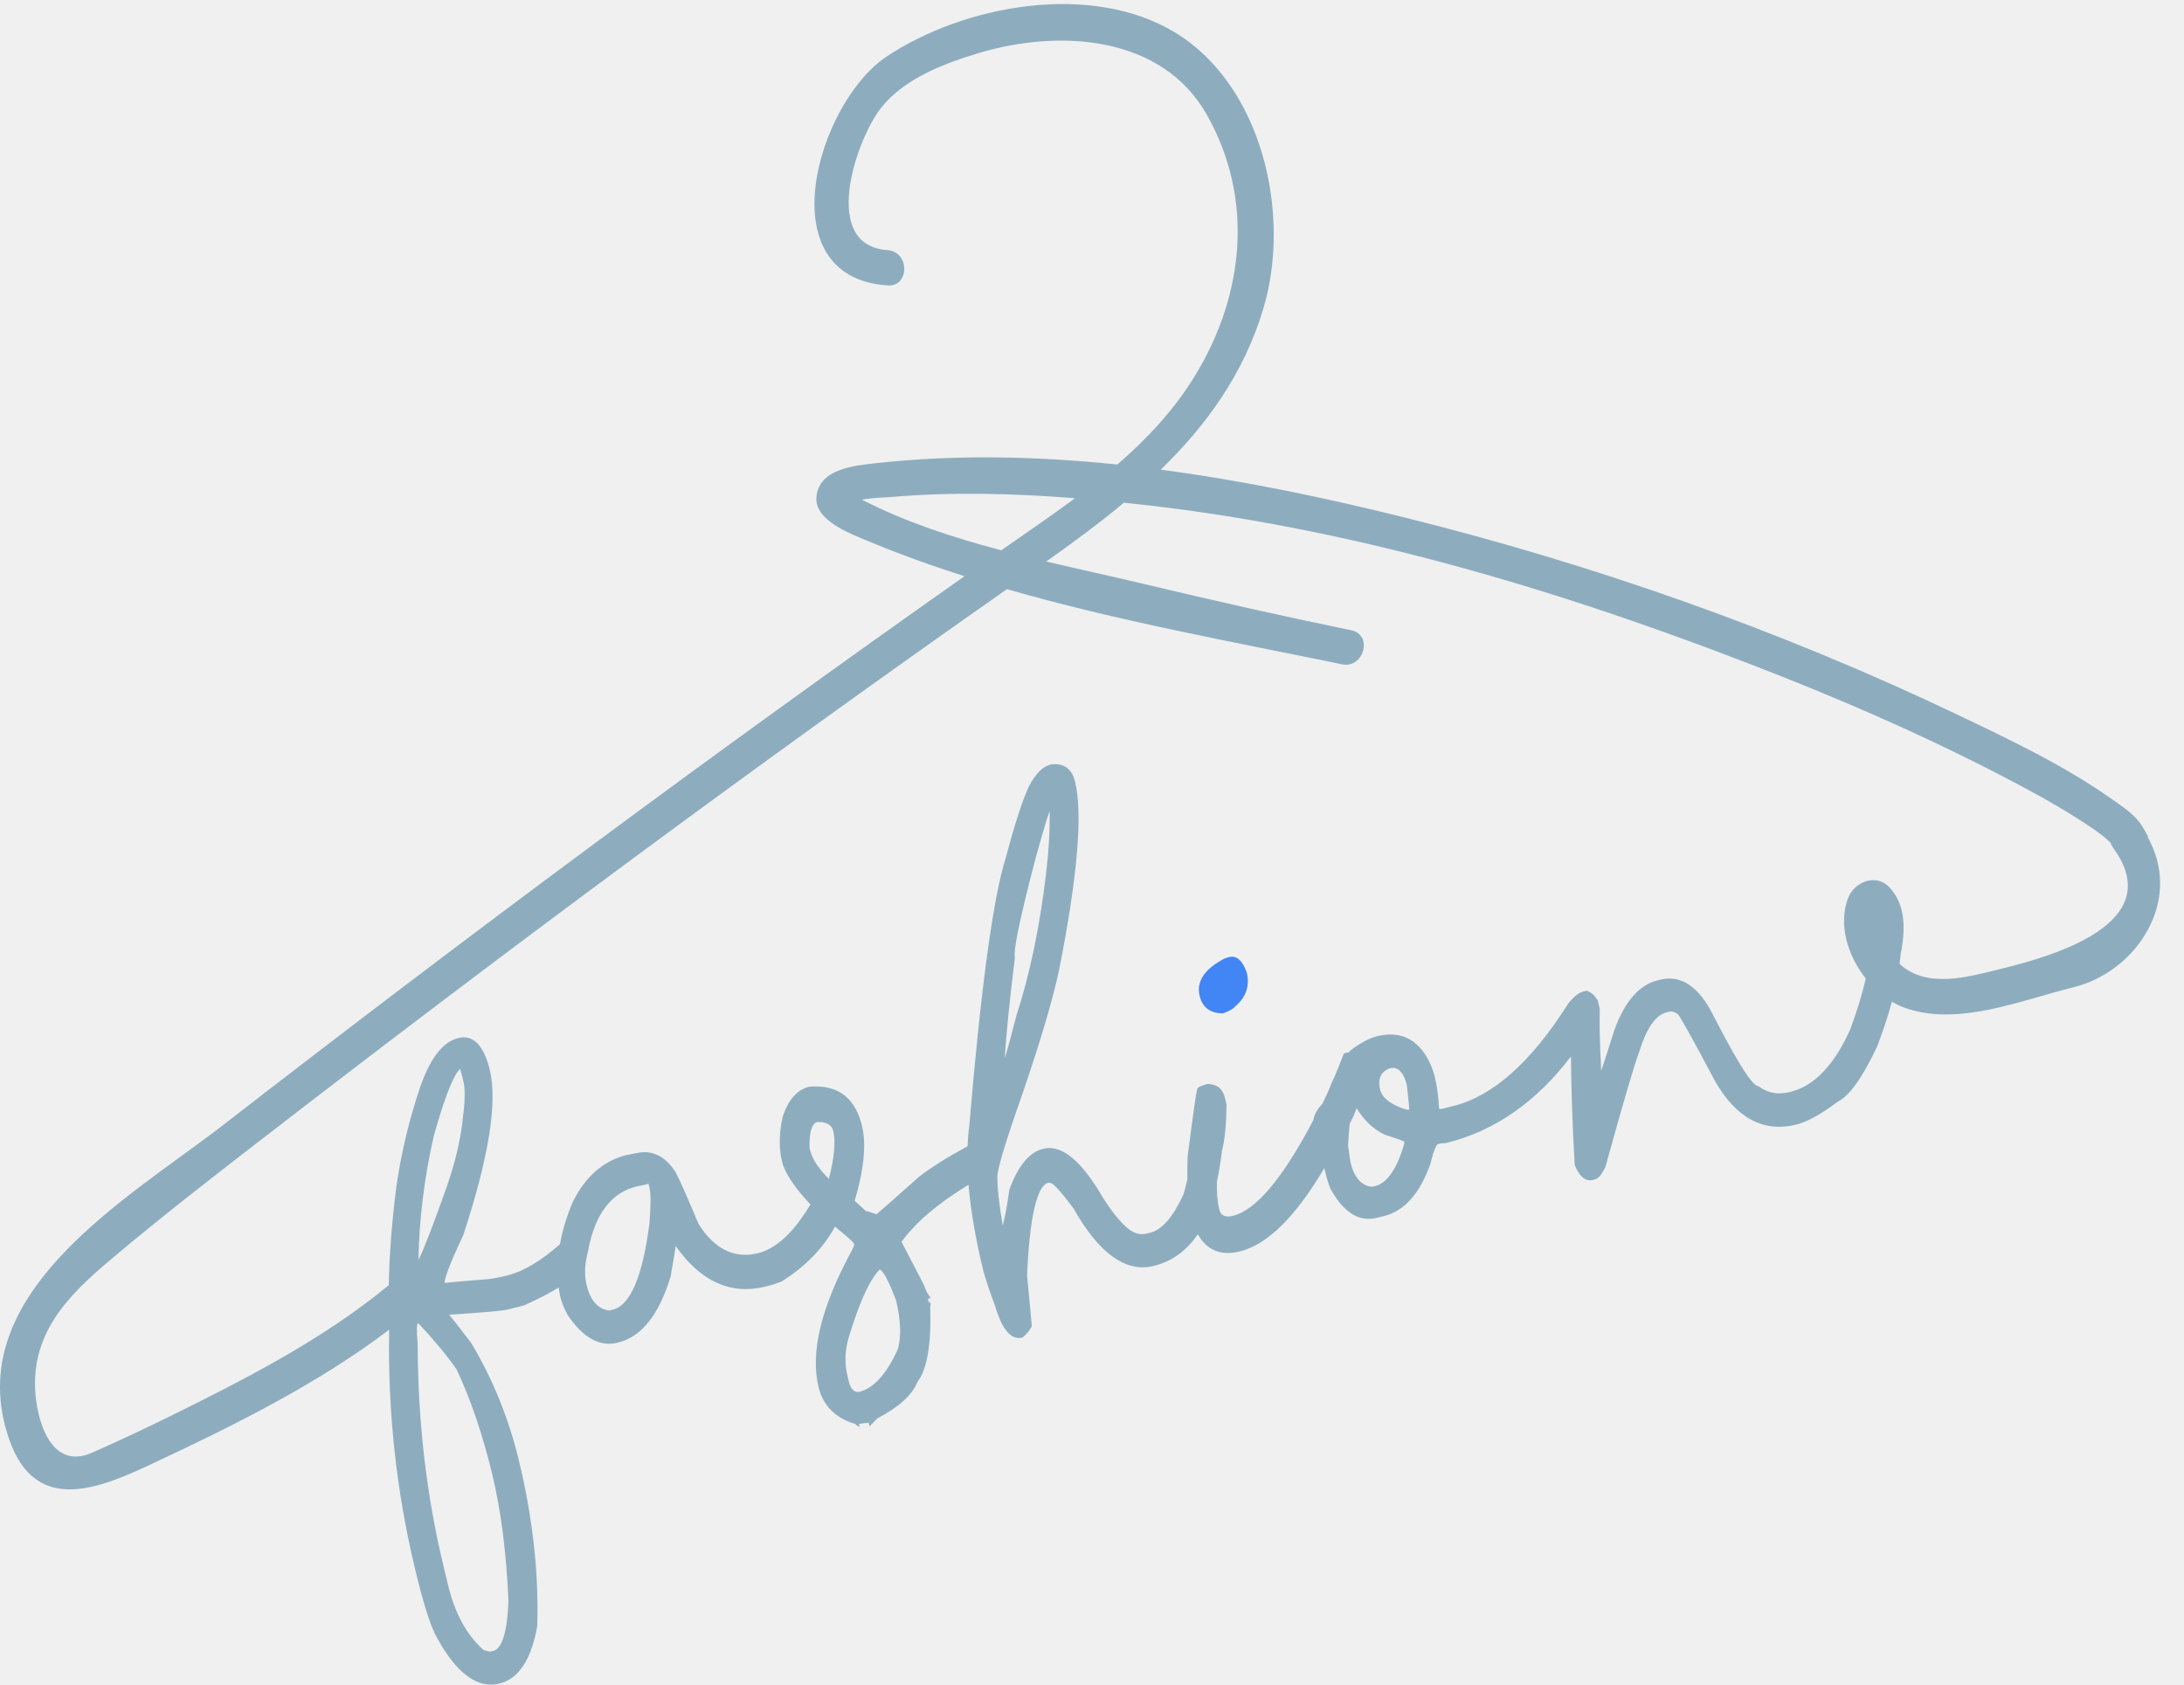
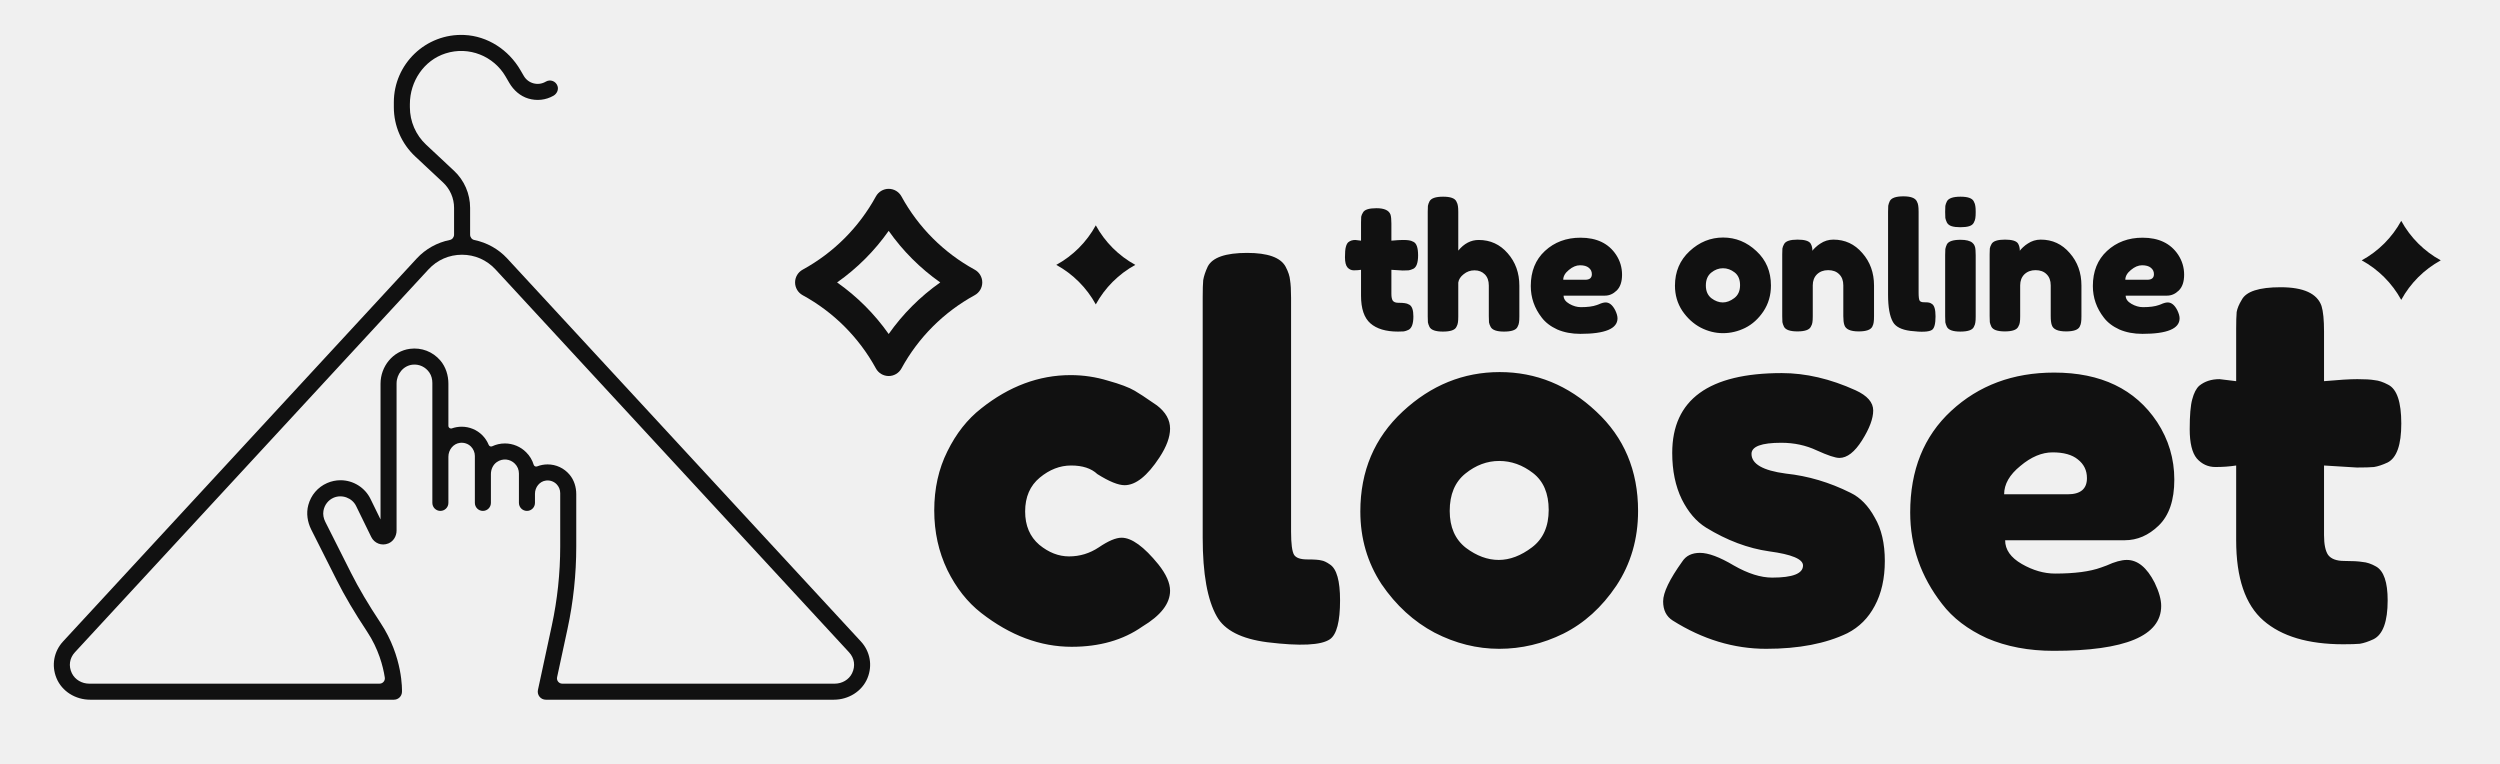
- <svg xmlns="http://www.w3.org/2000/svg" width="70" height="54" viewBox="0 0 70 54" fill="none">
-   <g clip-path="url(#clip0_685_2)">
-     <path fill-rule="evenodd" clip-rule="evenodd" d="M39.399 30.677C39.296 30.703 39.208 30.739 39.139 30.785C38.577 31.105 38.345 31.487 38.45 31.922C38.538 32.291 38.788 32.48 39.191 32.484H39.2L39.207 32.481C39.415 32.402 39.542 32.328 39.595 32.255C39.94 31.964 40.063 31.599 39.958 31.165C39.821 30.786 39.63 30.62 39.399 30.677Z" fill="#4285F4" />
-     <path fill-rule="evenodd" clip-rule="evenodd" d="M64.137 31.055C63.069 31.318 61.762 31.704 60.884 30.898C60.9 30.774 60.914 30.652 60.924 30.533C60.932 30.505 60.941 30.479 60.947 30.447C61.061 29.741 61.074 29.008 60.572 28.457C60.134 27.975 59.425 28.268 59.229 28.799C58.916 29.645 59.22 30.636 59.8 31.366C59.695 31.835 59.53 32.377 59.305 32.989C58.794 34.134 58.151 34.81 57.393 34.997L57.368 35.003C57.253 35.031 57.141 35.046 57.034 35.046C56.791 35.046 56.566 34.97 56.367 34.82L56.357 34.812L56.343 34.812C56.24 34.809 55.917 34.512 54.917 32.554C54.456 31.627 53.881 31.239 53.216 31.403L53.117 31.428C52.535 31.572 52.073 32.106 51.742 33.019C51.565 33.589 51.423 34.026 51.321 34.322C51.276 33.472 51.261 32.807 51.275 32.344L51.238 32.186V32.184L51.237 32.18L51.212 32.075L51.207 32.062C51.197 32.045 51.182 32.031 51.17 32.016C51.103 31.896 51.001 31.809 50.862 31.76L50.85 31.756L50.751 31.781C50.597 31.819 50.436 31.948 50.257 32.179C49.083 34.039 47.846 35.141 46.58 35.453L46.21 35.545C46.157 35.558 46.132 35.548 46.123 35.519C46.105 35.154 46.06 34.821 45.99 34.528C45.932 34.291 45.837 34.06 45.705 33.841C45.342 33.26 44.812 33.048 44.137 33.215C43.886 33.277 43.595 33.434 43.273 33.68L43.265 33.689L43.24 33.726L43.074 33.767L43.066 33.788C42.974 34.029 42.882 34.255 42.791 34.474C42.714 34.629 42.646 34.786 42.588 34.944C42.52 35.095 42.453 35.241 42.386 35.376C42.206 35.577 42.112 35.748 42.098 35.896C41.126 37.754 40.259 38.789 39.522 38.971C39.271 39.033 39.129 38.971 39.08 38.77C39.017 38.505 38.994 38.206 39.004 37.882C39.075 37.54 39.128 37.207 39.166 36.883C39.252 36.572 39.301 36.09 39.314 35.42L39.314 35.414L39.26 35.191C39.191 34.9 39.005 34.751 38.71 34.747L38.704 34.746L38.653 34.759C38.431 34.828 38.357 34.873 38.368 34.935C38.334 35.053 38.272 35.479 38.064 37.076C38.055 37.343 38.052 37.587 38.055 37.812C38.019 37.969 37.979 38.126 37.933 38.282C37.602 39.005 37.245 39.418 36.875 39.51L36.727 39.546C36.632 39.569 36.541 39.567 36.446 39.538C36.162 39.465 35.8 39.09 35.372 38.425C34.738 37.331 34.168 36.8 33.628 36.8C33.564 36.8 33.5 36.808 33.438 36.823C32.991 36.933 32.626 37.372 32.351 38.135C32.281 38.639 32.21 39.024 32.139 39.285C32.018 38.559 31.961 38.053 31.97 37.778L31.971 37.773L31.969 37.767C31.941 37.648 32.055 37.087 32.763 35.085C33.335 33.418 33.73 32.088 33.937 31.131C34.533 28.139 34.709 26.097 34.459 25.062C34.369 24.686 34.15 24.495 33.81 24.495C33.779 24.495 33.746 24.497 33.706 24.501L33.651 24.515C33.423 24.571 33.2 24.795 32.989 25.182C32.779 25.625 32.527 26.398 32.242 27.477C31.834 28.754 31.439 31.655 31.066 36.098C31.036 36.299 31.021 36.517 31.011 36.743C30.387 37.08 29.861 37.408 29.456 37.721C28.466 38.604 28.162 38.868 28.095 38.922L27.768 38.816L27.774 38.841C27.689 38.758 27.563 38.642 27.393 38.493C27.692 37.492 27.771 36.683 27.628 36.089C27.426 35.251 26.928 34.826 26.149 34.826C26.079 34.826 26.007 34.829 25.927 34.837C25.553 34.929 25.272 35.245 25.091 35.778C24.985 36.229 24.964 36.655 25.028 37.045L25.026 37.044L25.031 37.067C25.041 37.123 25.053 37.178 25.066 37.234L25.069 37.242C25.074 37.268 25.081 37.296 25.09 37.331C25.227 37.705 25.524 38.132 25.976 38.606C25.449 39.495 24.884 40.025 24.293 40.171C23.54 40.357 22.899 40.039 22.389 39.233C21.967 38.228 21.72 37.676 21.635 37.545C21.367 37.139 21.038 36.933 20.657 36.933C20.567 36.933 20.474 36.945 20.381 36.966L20.042 37.033C19.315 37.23 18.748 37.733 18.356 38.533C18.159 38.997 18.025 39.447 17.947 39.883C17.34 40.419 16.776 40.755 16.271 40.88L16.148 40.91C15.966 40.955 15.798 40.986 15.649 41.001C14.698 41.078 14.368 41.108 14.249 41.126C14.253 40.987 14.37 40.602 14.846 39.599C15.663 37.121 15.95 35.338 15.7 34.301C15.508 33.505 15.167 33.158 14.698 33.273L14.674 33.28C14.189 33.399 13.781 33.932 13.461 34.863C13.107 35.911 12.851 36.991 12.699 38.074C12.555 39.217 12.476 40.261 12.462 41.194C10.354 42.937 7.84 44.218 5.413 45.415C4.6 45.816 3.778 46.199 2.949 46.566C1.636 47.147 1.166 45.539 1.125 44.501C1.047 42.495 2.457 41.286 3.822 40.145C5.311 38.9 6.846 37.711 8.381 36.524C16.21 30.472 24.174 24.564 32.274 18.885C35.803 19.902 39.487 20.568 43.013 21.294C43.716 21.438 44.016 20.348 43.31 20.203C41.097 19.748 38.893 19.25 36.695 18.726C35.67 18.481 34.603 18.251 33.534 17.999C34.387 17.396 35.229 16.776 36.023 16.114C36.296 16.142 36.568 16.171 36.839 16.203C43.78 17.006 50.604 19.106 57.09 21.677C59.722 22.72 62.318 23.88 64.818 25.216C65.596 25.632 66.365 26.072 67.094 26.571C67.296 26.709 67.488 26.857 67.662 27.028L67.692 27.056C67.653 27.024 67.596 26.989 67.768 27.233C69.454 29.62 65.771 30.652 64.137 31.055ZM13.412 40.387C13.434 39.074 13.601 37.733 13.906 36.401C14.343 34.849 14.605 34.377 14.752 34.266C14.761 34.313 14.781 34.392 14.819 34.527L14.855 34.675C14.912 34.913 14.906 35.301 14.836 35.829C14.77 36.5 14.598 37.237 14.326 38.019C13.898 39.233 13.592 40.028 13.412 40.387ZM13.38 42.429C13.398 42.429 13.411 42.429 13.421 42.429C13.92 42.962 14.33 43.458 14.636 43.897C15.087 44.857 15.471 45.99 15.779 47.265C16.056 48.416 16.231 49.784 16.297 51.328C16.256 52.314 16.092 52.849 15.81 52.919L15.737 52.937C15.696 52.947 15.611 52.929 15.495 52.885C14.962 52.417 14.582 51.721 14.364 50.818L14.206 50.163C13.671 47.942 13.395 45.574 13.388 43.121C13.346 42.593 13.367 42.461 13.38 42.429ZM18.8 41.183C18.724 40.87 18.739 40.512 18.845 40.117C19.062 38.914 19.599 38.209 20.442 38.023C20.636 37.988 20.735 37.963 20.786 37.946L20.817 38.076C20.861 38.257 20.861 38.636 20.817 39.2C20.6 40.905 20.206 41.841 19.645 41.979L19.529 42.008C19.161 41.96 18.922 41.69 18.8 41.183ZM26.566 37.787C26.235 37.46 26.033 37.149 25.964 36.863L25.948 36.802C25.933 36.292 26.019 36.01 26.196 35.966L26.222 35.965C26.501 35.965 26.659 36.059 26.706 36.251C26.788 36.593 26.741 37.11 26.566 37.787ZM27.225 44.364L27.168 44.13C27.064 43.698 27.078 43.267 27.211 42.846C27.537 41.763 27.866 41.04 28.19 40.695C28.242 40.7 28.392 40.812 28.72 41.683C28.871 42.312 28.89 42.839 28.779 43.242C28.422 44.037 28.007 44.498 27.547 44.612C27.41 44.645 27.303 44.561 27.225 44.364ZM32.528 30.675C32.491 30.524 32.579 29.842 33.206 27.458C33.46 26.544 33.583 26.156 33.642 25.997C33.653 26.603 33.614 27.285 33.525 28.027C33.324 29.718 33.005 31.239 32.578 32.55C32.425 33.153 32.3 33.614 32.202 33.926C32.251 33.152 32.36 32.066 32.529 30.691L32.529 30.683L32.528 30.675ZM43.482 35.526C43.728 35.921 44.026 36.207 44.378 36.368C44.834 36.518 44.965 36.57 45.001 36.587L45.009 36.656C44.777 37.466 44.461 37.925 44.071 38.022C43.989 38.042 43.93 38.045 43.877 38.026C43.589 37.952 43.39 37.694 43.286 37.265C43.224 36.829 43.21 36.739 43.206 36.718C43.222 36.43 43.241 36.204 43.26 36.019C43.348 35.853 43.422 35.689 43.482 35.526ZM44.547 34.243C44.582 34.235 44.616 34.231 44.647 34.231C44.852 34.231 45.003 34.422 45.093 34.794C45.153 35.328 45.167 35.511 45.169 35.57C45.12 35.578 45.026 35.557 44.896 35.505C44.514 35.356 44.291 35.162 44.235 34.929C44.152 34.581 44.255 34.357 44.547 34.243ZM27.683 16.046C27.666 16.037 27.647 16.027 27.628 16.017C27.946 15.954 28.305 15.953 28.559 15.931C30.51 15.765 32.492 15.815 34.456 15.97C33.679 16.546 32.877 17.091 32.091 17.64C30.556 17.233 29.05 16.742 27.683 16.046ZM69.001 27.176C68.925 26.997 68.841 26.824 68.733 26.662C69.028 27.103 68.748 26.629 68.668 26.496C68.439 26.114 68.01 25.843 67.658 25.595C66.14 24.525 64.422 23.713 62.755 22.916C57.078 20.206 51.086 18.094 44.993 16.581C42.475 15.955 39.851 15.405 37.203 15.055C38.668 13.632 39.867 11.983 40.494 9.886C41.396 6.864 40.457 2.744 37.67 1.046C34.982 -0.591 30.915 0.151 28.418 1.812C26.19 3.293 24.569 8.889 28.445 9.149C29.164 9.197 29.16 8.065 28.445 8.017C26.277 7.873 27.435 4.477 28.24 3.457C28.984 2.516 30.271 2.03 31.372 1.7C33.926 0.934 37.238 1.113 38.687 3.689C40.196 6.373 39.88 9.432 38.326 12.003C37.649 13.122 36.777 14.055 35.811 14.89C33.21 14.62 30.599 14.565 28.051 14.85C27.356 14.928 26.249 15.034 26.167 15.931C26.099 16.683 27.266 17.11 27.78 17.326C28.799 17.754 29.847 18.13 30.912 18.471C22.867 24.139 14.946 30.018 7.167 36.051C4.144 38.396 -1.344 41.468 0.301 46.157C1.164 48.614 3.262 47.677 4.936 46.892C7.512 45.684 10.174 44.366 12.473 42.624C12.424 45.218 12.702 47.804 13.309 50.319C13.549 51.315 13.762 52.007 13.943 52.378C14.506 53.455 15.109 54 15.735 54C15.826 54 15.919 53.989 16.011 53.965C16.625 53.814 17.031 53.197 17.219 52.123C17.273 50.44 17.076 48.656 16.633 46.822C16.308 45.473 15.796 44.209 15.11 43.059C14.661 42.467 14.477 42.236 14.397 42.144C15.477 42.073 16.101 42.018 16.25 41.981L16.786 41.848C17.242 41.645 17.614 41.453 17.907 41.269C17.92 41.366 17.935 41.462 17.955 41.558C17.998 41.737 18.077 41.935 18.192 42.15C18.602 42.762 19.049 43.073 19.52 43.073C19.61 43.073 19.703 43.062 19.796 43.038L19.821 43.032C20.563 42.849 21.126 42.139 21.495 40.916C21.602 40.309 21.644 40.053 21.657 39.94C22.454 41.077 23.421 41.515 24.525 41.243L24.624 41.219C24.726 41.194 24.865 41.148 25.046 41.08C25.8 40.612 26.378 40.019 26.765 39.321C27.27 39.732 27.357 39.833 27.366 39.853L27.373 39.884C27.376 39.895 27.379 39.941 27.307 40.077C26.326 41.868 25.965 43.343 26.235 44.46C26.38 45.062 26.781 45.463 27.427 45.65C27.435 45.679 27.464 45.694 27.474 45.699L27.557 45.742L27.533 45.645C27.571 45.635 27.648 45.622 27.806 45.611L27.82 45.607L27.839 45.599L27.868 45.722L28.121 45.465C28.812 45.106 29.244 44.712 29.406 44.294C29.716 43.895 29.853 43.085 29.814 41.886C29.818 41.873 29.821 41.855 29.824 41.83L29.831 41.768L29.81 41.774L29.808 41.696L29.771 41.777C29.764 41.744 29.755 41.697 29.745 41.631L29.832 41.609L29.701 41.415L29.598 41.158L28.895 39.806C29.346 39.183 30.07 38.569 31.042 37.978C31.111 38.788 31.267 39.706 31.514 40.73C31.62 41.097 31.746 41.473 31.887 41.844C32.097 42.548 32.349 42.889 32.657 42.889C32.691 42.889 32.725 42.886 32.76 42.877L32.775 42.87C32.89 42.784 32.988 42.667 33.065 42.522L33.072 42.511L32.919 40.873C33.022 38.54 33.344 37.976 33.596 37.913L33.614 37.908C33.615 37.908 33.624 37.909 33.658 37.923L33.67 37.928L33.684 37.925C33.712 37.925 33.849 37.985 34.413 38.745C35.224 40.182 36.089 40.801 36.977 40.58C37.562 40.436 38.034 40.092 38.392 39.561C38.612 39.959 38.932 40.163 39.351 40.163C39.474 40.163 39.606 40.146 39.745 40.112C40.624 39.895 41.532 38.995 42.447 37.442L42.448 37.451L42.486 37.607C42.527 37.779 42.578 37.941 42.637 38.093C42.988 38.741 43.403 39.07 43.869 39.07C43.955 39.07 44.043 39.059 44.132 39.037L44.354 38.982C45.005 38.822 45.506 38.263 45.843 37.318C45.982 36.739 46.068 36.676 46.09 36.67C46.15 36.656 46.237 36.645 46.357 36.638C47.903 36.256 49.245 35.32 50.351 33.864C50.358 34.883 50.397 36.044 50.471 37.337L50.474 37.35C50.603 37.671 50.769 37.834 50.967 37.834C50.997 37.834 51.029 37.83 51.061 37.822L51.11 37.809C51.231 37.779 51.345 37.646 51.459 37.395C52.026 35.339 52.392 34.094 52.547 33.693C52.776 32.954 53.068 32.536 53.416 32.45L53.528 32.423C53.61 32.413 53.697 32.447 53.784 32.517C53.88 32.633 54.281 33.357 54.977 34.668C55.651 35.842 56.526 36.308 57.568 36.05C57.925 35.962 58.375 35.713 58.9 35.315C59.281 35.125 59.694 34.545 60.167 33.54C60.36 33.038 60.516 32.561 60.637 32.107C60.76 32.18 60.885 32.243 61.013 32.291C62.723 32.93 64.772 32.062 66.456 31.647C68.39 31.171 69.813 29.09 69.001 27.176Z" fill="#8DADBF" />
-   </g>
-   <defs>
-     <clipPath id="clip0_685_2">
-       <rect width="70" height="54" fill="white" />
-     </clipPath>
-   </defs>
+ <svg xmlns="http://www.w3.org/2000/svg" width="573" height="175" viewBox="0 0 573 175" fill="none">
+   <path d="M195.294 154.315C194.565 155.807 192.982 156.695 191.322 156.695H128.875C128.1 156.695 127.522 155.979 127.685 155.221L130.064 144.188C131.403 137.974 132.078 131.636 132.078 125.28V113.263C132.078 111.654 131.596 110.05 130.565 108.816C129.291 107.292 127.466 106.442 125.508 106.442C124.662 106.442 123.852 106.604 123.108 106.897C122.792 107.022 122.421 106.85 122.323 106.524C121.998 105.448 121.413 104.468 120.602 103.668C119.328 102.377 117.552 101.638 115.727 101.638C114.688 101.638 113.701 101.869 112.817 102.284C112.501 102.431 112.144 102.292 112.013 101.97C111.678 101.154 111.185 100.4 110.555 99.761C109.29 98.497 107.605 97.802 105.812 97.802C105.03 97.802 104.278 97.936 103.58 98.182C103.184 98.322 102.772 98.03 102.772 97.611L102.773 87.963C102.773 86.026 102.18 84.096 100.922 82.624C99.187 80.596 96.623 79.604 93.959 79.95C90.042 80.46 87.218 83.993 87.218 87.944V119.057L84.927 114.37C83.667 111.758 80.968 110.07 78.051 110.07C76.993 110.07 75.959 110.287 74.965 110.719C72.832 111.663 71.279 113.473 70.662 115.759C70.154 117.642 70.467 119.654 71.344 121.396L77.17 132.96C79.012 136.615 81.231 140.374 84.153 144.791C86.756 148.726 87.789 152.661 88.196 155.291C88.311 156.032 87.741 156.695 86.992 156.695H20.454C18.792 156.695 17.208 155.808 16.477 154.316C15.664 152.656 15.928 150.845 17.161 149.509L98.225 61.728C100.221 59.573 102.941 58.385 105.885 58.385C108.829 58.385 111.549 59.573 113.544 61.727L194.608 149.511C195.843 150.844 196.106 152.655 195.294 154.315ZM197.311 147.015L116.243 59.232C114.232 57.057 111.581 55.597 108.713 55.011C108.143 54.895 107.75 54.369 107.75 53.788V47.639C107.75 44.414 106.412 41.334 104.056 39.133L97.675 33.171C95.295 30.947 93.944 27.836 93.944 24.579V23.867C93.944 18.66 97.148 13.834 102.106 12.244C107.507 10.511 113.17 12.887 115.87 17.519L116.728 18.994C117.706 20.672 119.227 22.027 121.088 22.585C123.041 23.17 125.096 22.942 126.854 21.941C127.628 21.499 128.071 20.576 127.79 19.73C127.404 18.566 126.083 18.122 125.098 18.709C124.252 19.213 123.258 19.353 122.306 19.108C121.351 18.86 120.553 18.256 120.057 17.403L119.272 16.057C116.576 11.428 111.783 8.263 106.431 8.017C97.589 7.61 90.267 14.685 90.267 23.439V24.578C90.267 28.854 92.04 32.938 95.165 35.858L101.547 41.821C103.158 43.326 104.073 45.433 104.073 47.637L104.072 53.774C104.072 54.358 103.675 54.885 103.103 55C100.216 55.581 97.548 57.047 95.526 59.233L14.461 147.014C12.331 149.318 11.757 152.518 12.941 155.412C14.198 158.485 17.334 160.372 20.654 160.372H90.295C91.28 160.372 92.09 159.595 92.132 158.61C92.145 158.287 92.403 150.596 87.219 142.762C84.379 138.469 82.23 134.828 80.453 131.305L74.56 119.605C74.169 118.83 73.983 117.948 74.13 117.094C74.367 115.721 75.228 114.624 76.442 114.086C78.381 113.241 80.727 114.125 81.62 115.978L85.085 123.067C85.784 124.513 87.466 125.192 89.023 124.551C90.19 124.07 90.895 122.865 90.895 121.603V87.892C90.895 85.75 92.434 83.805 94.564 83.582C96.081 83.424 97.527 84.094 98.411 85.385C98.887 86.08 99.095 86.927 99.095 87.77V104.506V115.261C99.095 116.276 99.919 117.1 100.934 117.1C101.949 117.1 102.772 116.276 102.772 115.261V104.679C102.772 103.119 103.876 101.691 105.424 101.502C106.379 101.386 107.298 101.704 107.946 102.354C108.514 102.928 108.84 103.712 108.84 104.506V108.526V115.261C108.84 116.276 109.663 117.1 110.678 117.1C111.694 117.1 112.517 116.276 112.517 115.261V108.667C112.517 107.595 112.979 106.539 113.854 105.92C115.22 104.955 116.945 105.197 118.002 106.268C118.605 106.864 118.938 107.666 118.938 108.526V113.024V115.261C118.938 116.276 119.762 117.1 120.777 117.1C121.792 117.1 122.615 116.276 122.615 115.261V113.168C122.615 111.679 123.67 110.318 125.148 110.141C126.053 110.033 126.924 110.336 127.554 110.966C128.101 111.512 128.401 112.244 128.401 113.024V125.265C128.401 131.366 127.754 137.45 126.468 143.414L123.294 158.145C123.178 158.689 123.312 159.256 123.662 159.688C124.011 160.121 124.536 160.372 125.092 160.372H191.121C194.439 160.372 197.574 158.485 198.83 155.413C200.013 152.519 199.439 149.318 197.311 147.015Z" fill="#111111" />
+   <path d="M251.156 51.65C253.248 55.474 256.391 58.618 260.215 60.71C256.391 62.801 253.248 65.945 251.156 69.769C249.064 65.945 245.92 62.801 242.098 60.71C245.92 58.618 249.064 55.474 251.156 51.65Z" fill="#111111" />
+   <path d="M550.363 50.614C552.455 54.438 555.599 57.582 559.422 59.673C555.599 61.765 552.455 64.909 550.363 68.733C548.273 64.909 545.129 61.765 541.305 59.673C545.129 57.582 548.273 54.438 550.363 50.614Z" fill="#111111" />
+   <path d="M191.864 64.733C196.458 67.966 200.452 71.96 203.686 76.553C206.918 71.96 210.912 67.966 215.506 64.733C210.912 61.5 206.918 57.506 203.686 52.912C200.451 57.506 196.458 61.5 191.864 64.733ZM203.686 86.185C202.467 86.185 201.346 85.52 200.76 84.45C196.876 77.349 191.07 71.541 183.967 67.657C182.898 67.073 182.232 65.952 182.232 64.733C182.232 63.514 182.898 62.393 183.967 61.809C191.068 57.925 196.875 52.117 200.76 45.014C201.346 43.946 202.467 43.281 203.686 43.281C204.904 43.281 206.026 43.946 206.61 45.016C210.495 52.117 216.302 57.925 223.403 61.809C224.472 62.393 225.138 63.514 225.138 64.733C225.138 65.952 224.472 67.073 223.403 67.657C216.3 71.541 210.494 77.349 206.61 84.45C206.026 85.52 204.904 86.185 203.686 86.185Z" fill="#111111" />
+   <path d="M234.962 117.226C234.962 120.466 236.042 123.013 238.203 124.865C240.363 126.64 242.64 127.527 245.032 127.527C247.501 127.527 249.777 126.832 251.861 125.444C254.021 123.977 255.758 123.244 257.069 123.244C259.384 123.244 262.201 125.289 265.519 129.379C267.293 131.617 268.181 133.623 268.181 135.398C268.181 138.33 266.059 141.069 261.815 143.615C257.417 146.702 252.015 148.245 245.611 148.245C238.434 148.245 231.528 145.66 224.892 140.49C221.729 138.021 219.144 134.742 217.137 130.652C215.131 126.485 214.128 121.933 214.128 116.994C214.128 111.979 215.131 107.464 217.137 103.452C219.144 99.362 221.729 96.083 224.892 93.614C231.297 88.521 238.126 85.975 245.379 85.975C248.311 85.975 251.166 86.399 253.944 87.248C256.722 88.019 258.767 88.791 260.079 89.563L261.931 90.72C263.32 91.646 264.4 92.379 265.171 92.919C267.178 94.463 268.181 96.237 268.181 98.243C268.181 100.173 267.371 102.372 265.75 104.841C262.972 109.085 260.31 111.207 257.764 111.207C256.298 111.207 254.214 110.358 251.514 108.661C250.125 107.349 248.118 106.693 245.495 106.693C242.948 106.693 240.556 107.619 238.319 109.471C236.081 111.323 234.962 113.908 234.962 117.226ZM275.658 68.15C275.658 66.375 275.697 65.063 275.774 64.215C275.928 63.288 276.275 62.247 276.816 61.089C277.896 59.006 280.905 57.964 285.844 57.964C290.551 57.964 293.483 59.006 294.64 61.089C295.258 62.247 295.605 63.288 295.682 64.215C295.836 65.141 295.913 66.491 295.913 68.266V121.855C295.913 124.633 296.145 126.408 296.608 127.18C297.071 127.874 298.074 128.221 299.617 128.221C301.238 128.221 302.318 128.299 302.858 128.453C303.398 128.53 304.054 128.839 304.826 129.379C306.369 130.382 307.141 133.121 307.141 137.597C307.141 142.458 306.369 145.429 304.826 146.509C302.82 147.898 298.035 148.129 290.473 147.204C284.532 146.432 280.674 144.464 278.899 141.301C276.738 137.52 275.658 131.501 275.658 123.244V68.15ZM311.788 117.226C311.788 107.966 315.029 100.327 321.51 94.308C327.992 88.289 335.4 85.28 343.733 85.28C352.067 85.28 359.436 88.289 365.84 94.308C372.245 100.25 375.447 107.85 375.447 117.11C375.447 123.514 373.788 129.224 370.47 134.24C367.152 139.179 363.101 142.844 358.317 145.236C353.61 147.551 348.71 148.708 343.617 148.708C338.525 148.708 333.586 147.474 328.802 145.004C324.018 142.458 319.967 138.754 316.649 133.893C313.408 128.954 311.788 123.399 311.788 117.226ZM335.978 125.559C338.448 127.411 340.955 128.337 343.502 128.337C346.048 128.337 348.595 127.373 351.141 125.444C353.687 123.514 354.96 120.659 354.96 116.878C354.96 113.097 353.764 110.281 351.372 108.429C348.98 106.577 346.395 105.651 343.617 105.651C340.84 105.651 338.255 106.616 335.863 108.545C333.471 110.474 332.274 113.329 332.274 117.11C332.274 120.814 333.509 123.63 335.978 125.559ZM383.388 142.226C381.922 141.301 381.189 139.834 381.189 137.828C381.189 135.822 382.655 132.774 385.588 128.684C386.436 127.373 387.787 126.717 389.639 126.717C391.568 126.717 394.153 127.681 397.394 129.61C400.634 131.462 403.567 132.388 406.19 132.388C410.897 132.388 413.251 131.462 413.251 129.61C413.251 128.144 410.666 127.064 405.496 126.369C400.634 125.675 395.812 123.862 391.028 120.929C388.79 119.541 386.938 117.38 385.472 114.448C384.006 111.438 383.273 107.889 383.273 103.799C383.273 91.607 391.645 85.511 408.389 85.511C413.868 85.511 419.501 86.823 425.288 89.447C427.989 90.681 429.339 92.225 429.339 94.077C429.339 95.929 428.49 98.205 426.793 100.906C425.095 103.606 423.359 104.957 421.584 104.957C420.658 104.957 418.922 104.378 416.376 103.221C413.907 102.063 411.206 101.484 408.274 101.484C403.721 101.484 401.445 102.333 401.445 104.031C401.445 106.346 404.068 107.85 409.315 108.545C414.408 109.085 419.347 110.551 424.131 112.943C426.368 114.023 428.22 115.914 429.686 118.615C431.23 121.238 432.001 124.556 432.001 128.569C432.001 132.581 431.23 136.015 429.686 138.87C428.22 141.648 426.137 143.731 423.436 145.12C418.498 147.512 412.286 148.708 404.801 148.708C397.394 148.708 390.256 146.548 383.388 142.226ZM498.353 109.934C498.353 114.641 497.157 118.152 494.765 120.466C492.45 122.704 489.865 123.823 487.01 123.823H459.578C459.578 125.984 460.852 127.797 463.398 129.263C465.944 130.729 468.491 131.462 471.037 131.462C475.513 131.462 479.024 130.999 481.57 130.073L482.843 129.61C484.695 128.762 486.238 128.337 487.473 128.337C489.942 128.337 492.064 130.073 493.839 133.546C494.842 135.629 495.344 137.404 495.344 138.87C495.344 145.737 487.126 149.171 470.69 149.171C464.98 149.171 459.887 148.207 455.412 146.278C451.013 144.271 447.58 141.648 445.11 138.407C440.249 132.157 437.818 125.173 437.818 117.457C437.818 107.735 440.943 99.98 447.194 94.192C453.521 88.328 461.392 85.396 470.806 85.396C481.531 85.396 489.402 89.177 494.418 96.739C497.041 100.751 498.353 105.15 498.353 109.934ZM473.931 113.29C476.863 113.29 478.329 112.056 478.329 109.586C478.329 107.812 477.635 106.384 476.246 105.304C474.934 104.224 473.005 103.683 470.458 103.683C467.989 103.683 465.52 104.725 463.051 106.809C460.582 108.815 459.347 110.975 459.347 113.29H473.931ZM540.192 107.156L532.669 106.693V122.666C532.669 124.749 532.977 126.254 533.594 127.18C534.289 128.106 535.524 128.569 537.298 128.569C539.15 128.569 540.539 128.646 541.465 128.8C542.468 128.877 543.51 129.224 544.59 129.842C546.365 130.845 547.252 133.43 547.252 137.597C547.252 142.458 546.172 145.429 544.012 146.509C542.854 147.049 541.812 147.396 540.886 147.551C540.038 147.628 538.764 147.667 537.067 147.667C529.042 147.667 522.946 145.853 518.779 142.226C514.612 138.6 512.529 132.465 512.529 123.823V106.693C511.063 106.924 509.481 107.04 507.783 107.04C506.086 107.04 504.658 106.384 503.501 105.072C502.421 103.761 501.88 101.523 501.88 98.359C501.88 95.195 502.073 92.919 502.459 91.53C502.845 90.064 503.385 89.022 504.08 88.405C505.314 87.402 506.857 86.9 508.709 86.9L512.529 87.364V75.442C512.529 73.667 512.568 72.355 512.645 71.506C512.799 70.658 513.185 69.732 513.802 68.728C514.805 66.799 517.776 65.835 522.714 65.835C527.962 65.835 531.087 67.262 532.09 70.118C532.476 71.352 532.669 73.32 532.669 76.02V87.364C536.064 87.055 538.61 86.9 540.308 86.9C542.082 86.9 543.394 86.978 544.243 87.132C545.169 87.209 546.211 87.556 547.368 88.174C549.374 89.177 550.377 92.148 550.377 97.086C550.377 101.947 549.336 104.918 547.252 105.998C546.095 106.539 545.053 106.886 544.127 107.04C543.278 107.117 541.967 107.156 540.192 107.156Z" fill="#111111" />
+   <path d="M321.507 62L318.907 61.84V67.36C318.907 68.08 319.014 68.6 319.227 68.92C319.467 69.24 319.894 69.4 320.507 69.4C321.147 69.4 321.627 69.427 321.947 69.48C322.294 69.507 322.654 69.627 323.027 69.84C323.64 70.187 323.947 71.08 323.947 72.52C323.947 74.2 323.574 75.227 322.827 75.6C322.427 75.787 322.067 75.907 321.747 75.96C321.454 75.987 321.014 76 320.427 76C317.654 76 315.547 75.373 314.107 74.12C312.667 72.867 311.947 70.747 311.947 67.76V61.84C311.44 61.92 310.894 61.96 310.307 61.96C309.72 61.96 309.227 61.733 308.827 61.28C308.454 60.827 308.267 60.053 308.267 58.96C308.267 57.867 308.334 57.08 308.467 56.6C308.6 56.093 308.787 55.733 309.027 55.52C309.454 55.173 309.987 55 310.627 55L311.947 55.16V51.04C311.947 50.427 311.96 49.973 311.987 49.68C312.04 49.387 312.174 49.067 312.387 48.72C312.734 48.053 313.76 47.72 315.467 47.72C317.28 47.72 318.36 48.213 318.707 49.2C318.84 49.627 318.907 50.307 318.907 51.24V55.16C320.08 55.053 320.96 55 321.547 55C322.16 55 322.614 55.027 322.907 55.08C323.227 55.107 323.587 55.227 323.987 55.44C324.68 55.787 325.027 56.813 325.027 58.52C325.027 60.2 324.667 61.227 323.947 61.6C323.547 61.787 323.187 61.907 322.867 61.96C322.574 61.987 322.12 62 321.507 62ZM338.916 55C341.582 55 343.796 56.013 345.556 58.04C347.342 60.067 348.236 62.547 348.236 65.48V72.52C348.236 73.133 348.209 73.6 348.156 73.92C348.129 74.213 348.009 74.56 347.796 74.96C347.449 75.653 346.422 76 344.716 76C343.089 76 342.076 75.653 341.676 74.96C341.462 74.56 341.329 74.2 341.276 73.88C341.249 73.56 341.236 73.08 341.236 72.44V65.44C341.236 64.347 340.929 63.493 340.316 62.88C339.702 62.267 338.916 61.96 337.956 61.96C337.022 61.96 336.196 62.253 335.476 62.84C334.756 63.4 334.342 64.04 334.236 64.76V72.52C334.236 73.133 334.209 73.6 334.156 73.92C334.129 74.213 334.009 74.56 333.796 74.96C333.449 75.653 332.422 76 330.716 76C329.036 76 328.009 75.64 327.636 74.92C327.449 74.52 327.329 74.173 327.276 73.88C327.249 73.587 327.236 73.12 327.236 72.48V48.56C327.236 47.947 327.249 47.493 327.276 47.2C327.329 46.88 327.449 46.533 327.636 46.16C328.009 45.44 329.049 45.08 330.756 45.08C332.436 45.08 333.449 45.44 333.796 46.16C334.009 46.56 334.129 46.92 334.156 47.24C334.209 47.533 334.236 47.987 334.236 48.6V57.44C335.569 55.813 337.129 55 338.916 55ZM371.774 62.96C371.774 64.587 371.361 65.8 370.534 66.6C369.734 67.373 368.841 67.76 367.854 67.76H358.374C358.374 68.507 358.814 69.133 359.694 69.64C360.574 70.147 361.454 70.4 362.334 70.4C363.881 70.4 365.094 70.24 365.974 69.92L366.414 69.76C367.054 69.467 367.588 69.32 368.014 69.32C368.868 69.32 369.601 69.92 370.214 71.12C370.561 71.84 370.734 72.453 370.734 72.96C370.734 75.333 367.894 76.52 362.214 76.52C360.241 76.52 358.481 76.187 356.934 75.52C355.414 74.827 354.228 73.92 353.374 72.8C351.694 70.64 350.854 68.227 350.854 65.56C350.854 62.2 351.934 59.52 354.094 57.52C356.281 55.493 359.001 54.48 362.254 54.48C365.961 54.48 368.681 55.787 370.414 58.4C371.321 59.787 371.774 61.307 371.774 62.96ZM363.334 64.12C364.348 64.12 364.854 63.693 364.854 62.84C364.854 62.227 364.614 61.733 364.134 61.36C363.681 60.987 363.014 60.8 362.134 60.8C361.281 60.8 360.428 61.16 359.574 61.88C358.721 62.573 358.294 63.32 358.294 64.12H363.334ZM383.901 65.48C383.901 62.28 385.021 59.64 387.261 57.56C389.501 55.48 392.061 54.44 394.941 54.44C397.821 54.44 400.368 55.48 402.581 57.56C404.795 59.613 405.901 62.24 405.901 65.44C405.901 67.653 405.328 69.627 404.181 71.36C403.035 73.067 401.635 74.333 399.981 75.16C398.355 75.96 396.661 76.36 394.901 76.36C393.141 76.36 391.435 75.933 389.781 75.08C388.128 74.2 386.728 72.92 385.581 71.24C384.461 69.533 383.901 67.613 383.901 65.48ZM392.261 68.36C393.115 69 393.981 69.32 394.861 69.32C395.741 69.32 396.621 68.987 397.501 68.32C398.381 67.653 398.821 66.667 398.821 65.36C398.821 64.053 398.408 63.08 397.581 62.44C396.755 61.8 395.861 61.48 394.901 61.48C393.941 61.48 393.048 61.813 392.221 62.48C391.395 63.147 390.981 64.133 390.981 65.44C390.981 66.72 391.408 67.693 392.261 68.36ZM420.206 54.92C422.872 54.92 425.086 55.947 426.846 58C428.632 60.027 429.526 62.507 429.526 65.44V72.48C429.526 73.093 429.499 73.56 429.446 73.88C429.419 74.173 429.312 74.507 429.126 74.88C428.752 75.6 427.712 75.96 426.006 75.96C424.112 75.96 423.019 75.467 422.726 74.48C422.566 74.027 422.486 73.347 422.486 72.44V65.4C422.486 64.307 422.166 63.453 421.526 62.84C420.912 62.227 420.072 61.92 419.006 61.92C417.966 61.92 417.112 62.24 416.446 62.88C415.806 63.52 415.486 64.36 415.486 65.4V72.48C415.486 73.093 415.459 73.56 415.406 73.88C415.379 74.173 415.259 74.507 415.046 74.88C414.699 75.6 413.672 75.96 411.966 75.96C410.286 75.96 409.259 75.6 408.886 74.88C408.699 74.48 408.579 74.133 408.526 73.84C408.499 73.52 408.486 73.053 408.486 72.44V58.28C408.486 57.693 408.499 57.253 408.526 56.96C408.579 56.64 408.712 56.293 408.926 55.92C409.299 55.253 410.326 54.92 412.006 54.92C413.632 54.92 414.632 55.227 415.006 55.84C415.272 56.293 415.406 56.84 415.406 57.48C415.512 57.293 415.752 57.027 416.126 56.68C416.499 56.333 416.859 56.053 417.206 55.84C418.112 55.227 419.112 54.92 420.206 54.92ZM432.744 48.52C432.744 47.907 432.757 47.453 432.784 47.16C432.837 46.84 432.957 46.48 433.144 46.08C433.517 45.36 434.557 45 436.264 45C437.89 45 438.904 45.36 439.304 46.08C439.517 46.48 439.637 46.84 439.664 47.16C439.717 47.48 439.744 47.947 439.744 48.56V67.08C439.744 68.04 439.824 68.653 439.984 68.92C440.144 69.16 440.49 69.28 441.024 69.28C441.584 69.28 441.957 69.307 442.144 69.36C442.33 69.387 442.557 69.493 442.824 69.68C443.357 70.027 443.624 70.973 443.624 72.52C443.624 74.2 443.357 75.227 442.824 75.6C442.13 76.08 440.477 76.16 437.864 75.84C435.81 75.573 434.477 74.893 433.864 73.8C433.117 72.493 432.744 70.413 432.744 67.56V48.52ZM445.829 58.44C445.829 57.827 445.843 57.373 445.869 57.08C445.923 56.76 446.043 56.4 446.229 56C446.603 55.307 447.643 54.96 449.349 54.96C450.629 54.96 451.536 55.187 452.069 55.64C452.523 56.013 452.763 56.587 452.789 57.36C452.816 57.627 452.829 58.013 452.829 58.52V72.52C452.829 73.133 452.803 73.6 452.749 73.92C452.723 74.213 452.603 74.56 452.389 74.96C452.043 75.653 451.016 76 449.309 76C447.629 76 446.603 75.64 446.229 74.92C446.043 74.52 445.923 74.173 445.869 73.88C445.843 73.587 445.829 73.12 445.829 72.48V58.44ZM452.389 51.04C452.203 51.413 451.856 51.68 451.349 51.84C450.843 52 450.163 52.08 449.309 52.08C448.483 52.08 447.816 52 447.309 51.84C446.803 51.68 446.443 51.4 446.229 51C446.043 50.6 445.923 50.253 445.869 49.96C445.843 49.64 445.829 49.173 445.829 48.56C445.829 47.947 445.843 47.493 445.869 47.2C445.923 46.88 446.043 46.533 446.229 46.16C446.603 45.44 447.643 45.08 449.349 45.08C451.029 45.08 452.043 45.44 452.389 46.16C452.603 46.56 452.723 46.92 452.749 47.24C452.803 47.533 452.829 47.987 452.829 48.6C452.829 49.213 452.803 49.68 452.749 50C452.723 50.293 452.603 50.64 452.389 51.04ZM467.745 54.92C470.411 54.92 472.625 55.947 474.385 58C476.171 60.027 477.065 62.507 477.065 65.44V72.48C477.065 73.093 477.038 73.56 476.985 73.88C476.958 74.173 476.851 74.507 476.665 74.88C476.291 75.6 475.251 75.96 473.545 75.96C471.651 75.96 470.558 75.467 470.265 74.48C470.105 74.027 470.025 73.347 470.025 72.44V65.4C470.025 64.307 469.705 63.453 469.065 62.84C468.451 62.227 467.611 61.92 466.545 61.92C465.505 61.92 464.651 62.24 463.985 62.88C463.345 63.52 463.025 64.36 463.025 65.4V72.48C463.025 73.093 462.998 73.56 462.945 73.88C462.918 74.173 462.798 74.507 462.585 74.88C462.238 75.6 461.211 75.96 459.505 75.96C457.825 75.96 456.798 75.6 456.425 74.88C456.238 74.48 456.118 74.133 456.065 73.84C456.038 73.52 456.025 73.053 456.025 72.44V58.28C456.025 57.693 456.038 57.253 456.065 56.96C456.118 56.64 456.251 56.293 456.465 55.92C456.838 55.253 457.865 54.92 459.545 54.92C461.171 54.92 462.171 55.227 462.545 55.84C462.811 56.293 462.945 56.84 462.945 57.48C463.051 57.293 463.291 57.027 463.665 56.68C464.038 56.333 464.398 56.053 464.745 55.84C465.651 55.227 466.651 54.92 467.745 54.92ZM500.603 62.96C500.603 64.587 500.189 65.8 499.363 66.6C498.563 67.373 497.669 67.76 496.683 67.76H487.203C487.203 68.507 487.643 69.133 488.523 69.64C489.403 70.147 490.283 70.4 491.163 70.4C492.709 70.4 493.923 70.24 494.803 69.92L495.243 69.76C495.883 69.467 496.416 69.32 496.843 69.32C497.696 69.32 498.429 69.92 499.043 71.12C499.389 71.84 499.563 72.453 499.563 72.96C499.563 75.333 496.723 76.52 491.043 76.52C489.069 76.52 487.309 76.187 485.763 75.52C484.243 74.827 483.056 73.92 482.203 72.8C480.523 70.64 479.683 68.227 479.683 65.56C479.683 62.2 480.763 59.52 482.923 57.52C485.109 55.493 487.829 54.48 491.083 54.48C494.789 54.48 497.509 55.787 499.243 58.4C500.149 59.787 500.603 61.307 500.603 62.96ZM492.163 64.12C493.176 64.12 493.683 63.693 493.683 62.84C493.683 62.227 493.443 61.733 492.963 61.36C492.509 60.987 491.843 60.8 490.963 60.8C490.109 60.8 489.256 61.16 488.403 61.88C487.549 62.573 487.123 63.32 487.123 64.12H492.163Z" fill="#111111" />
</svg>
